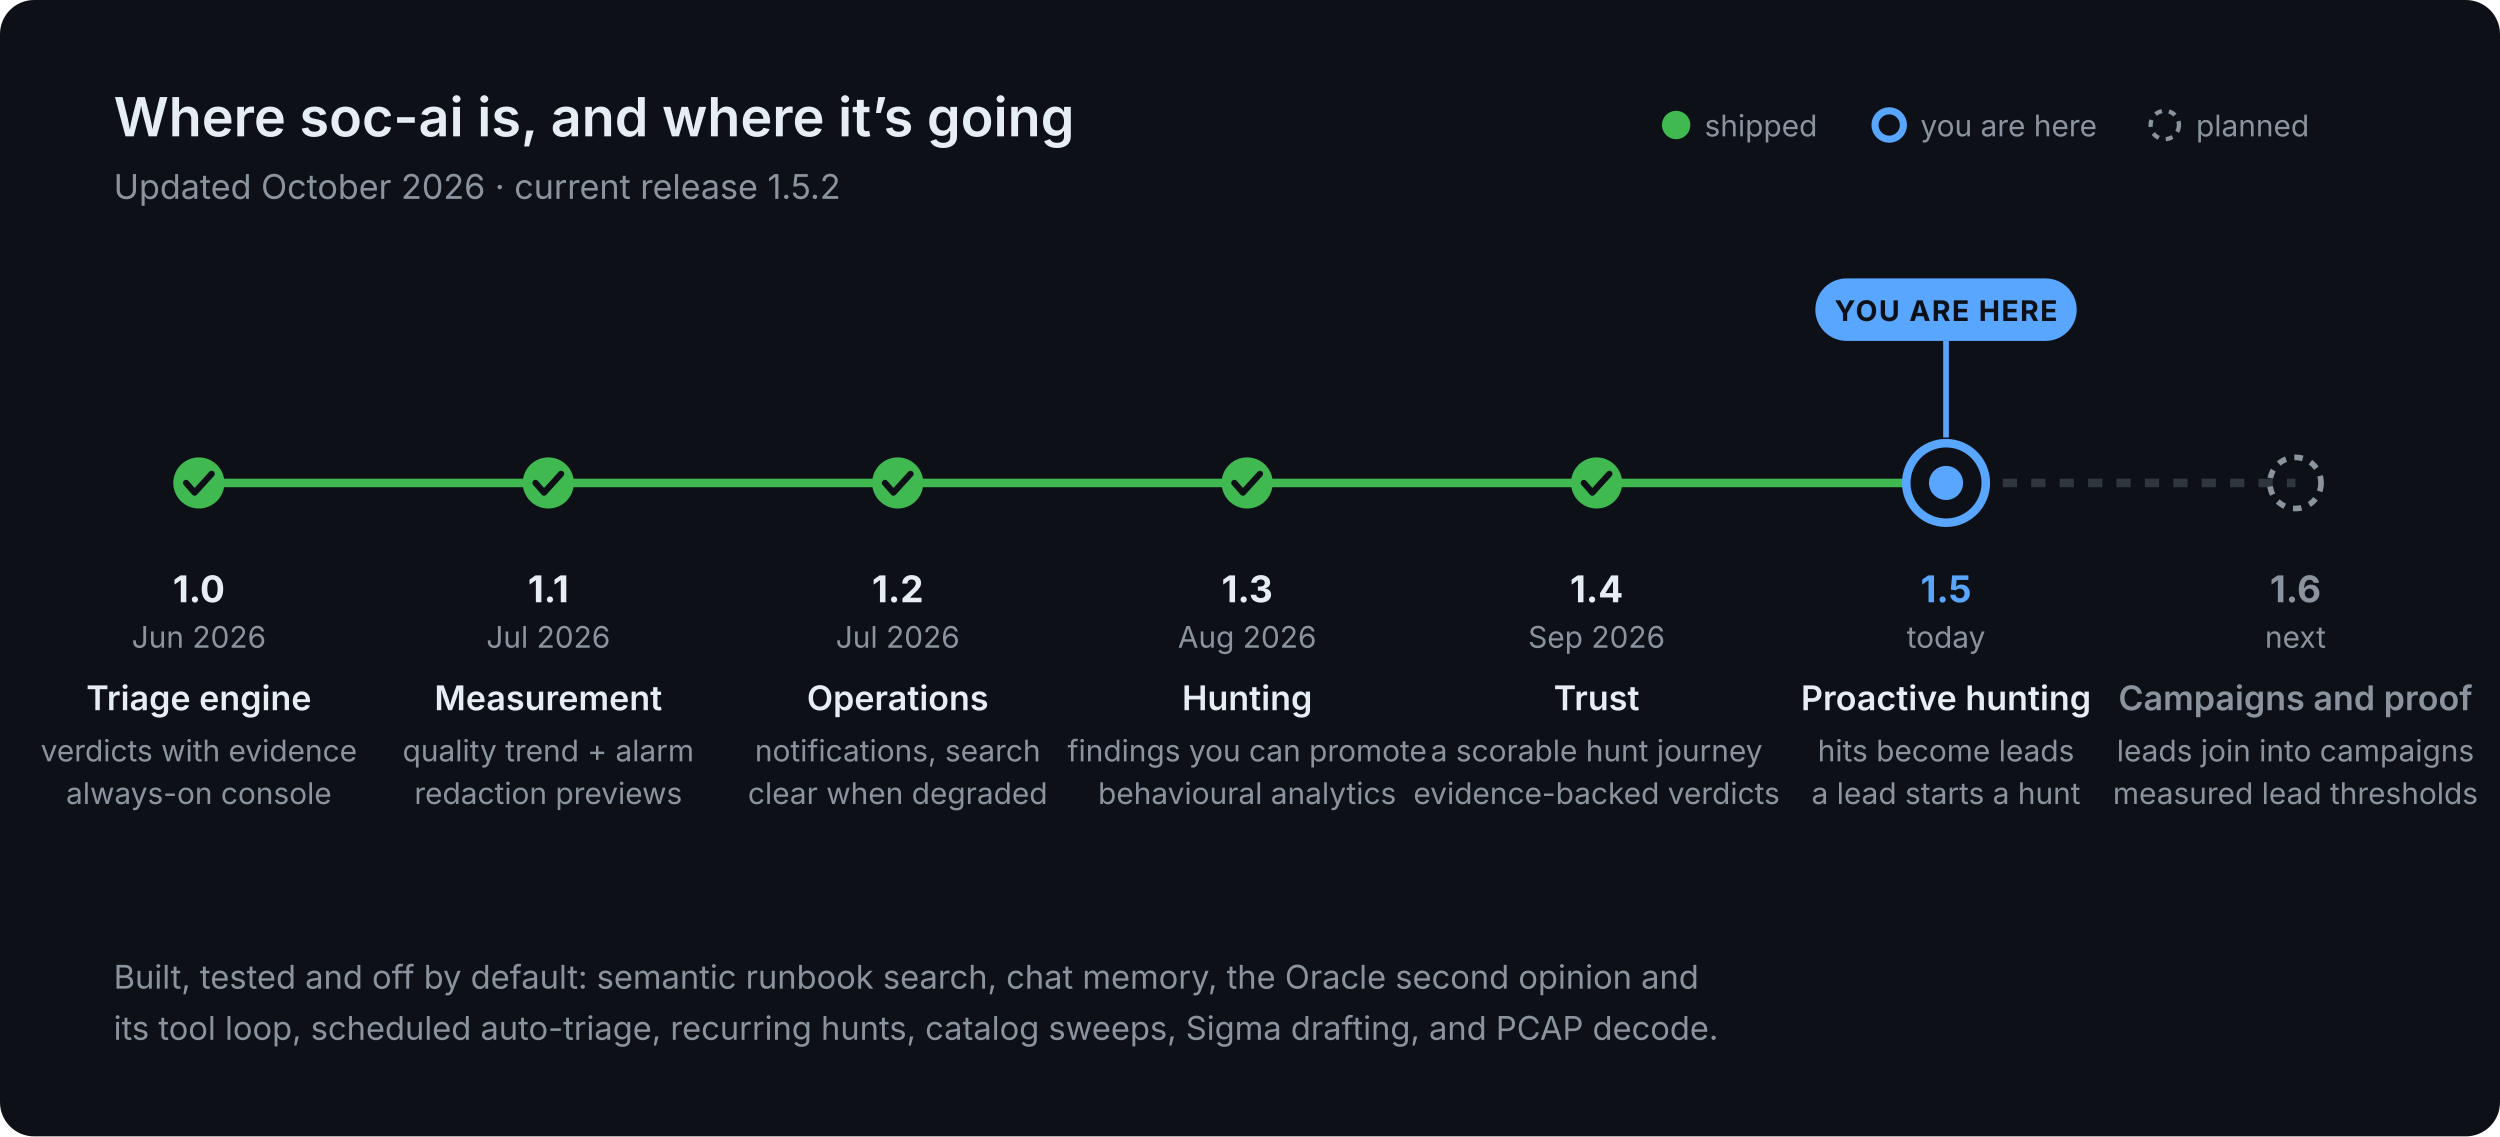
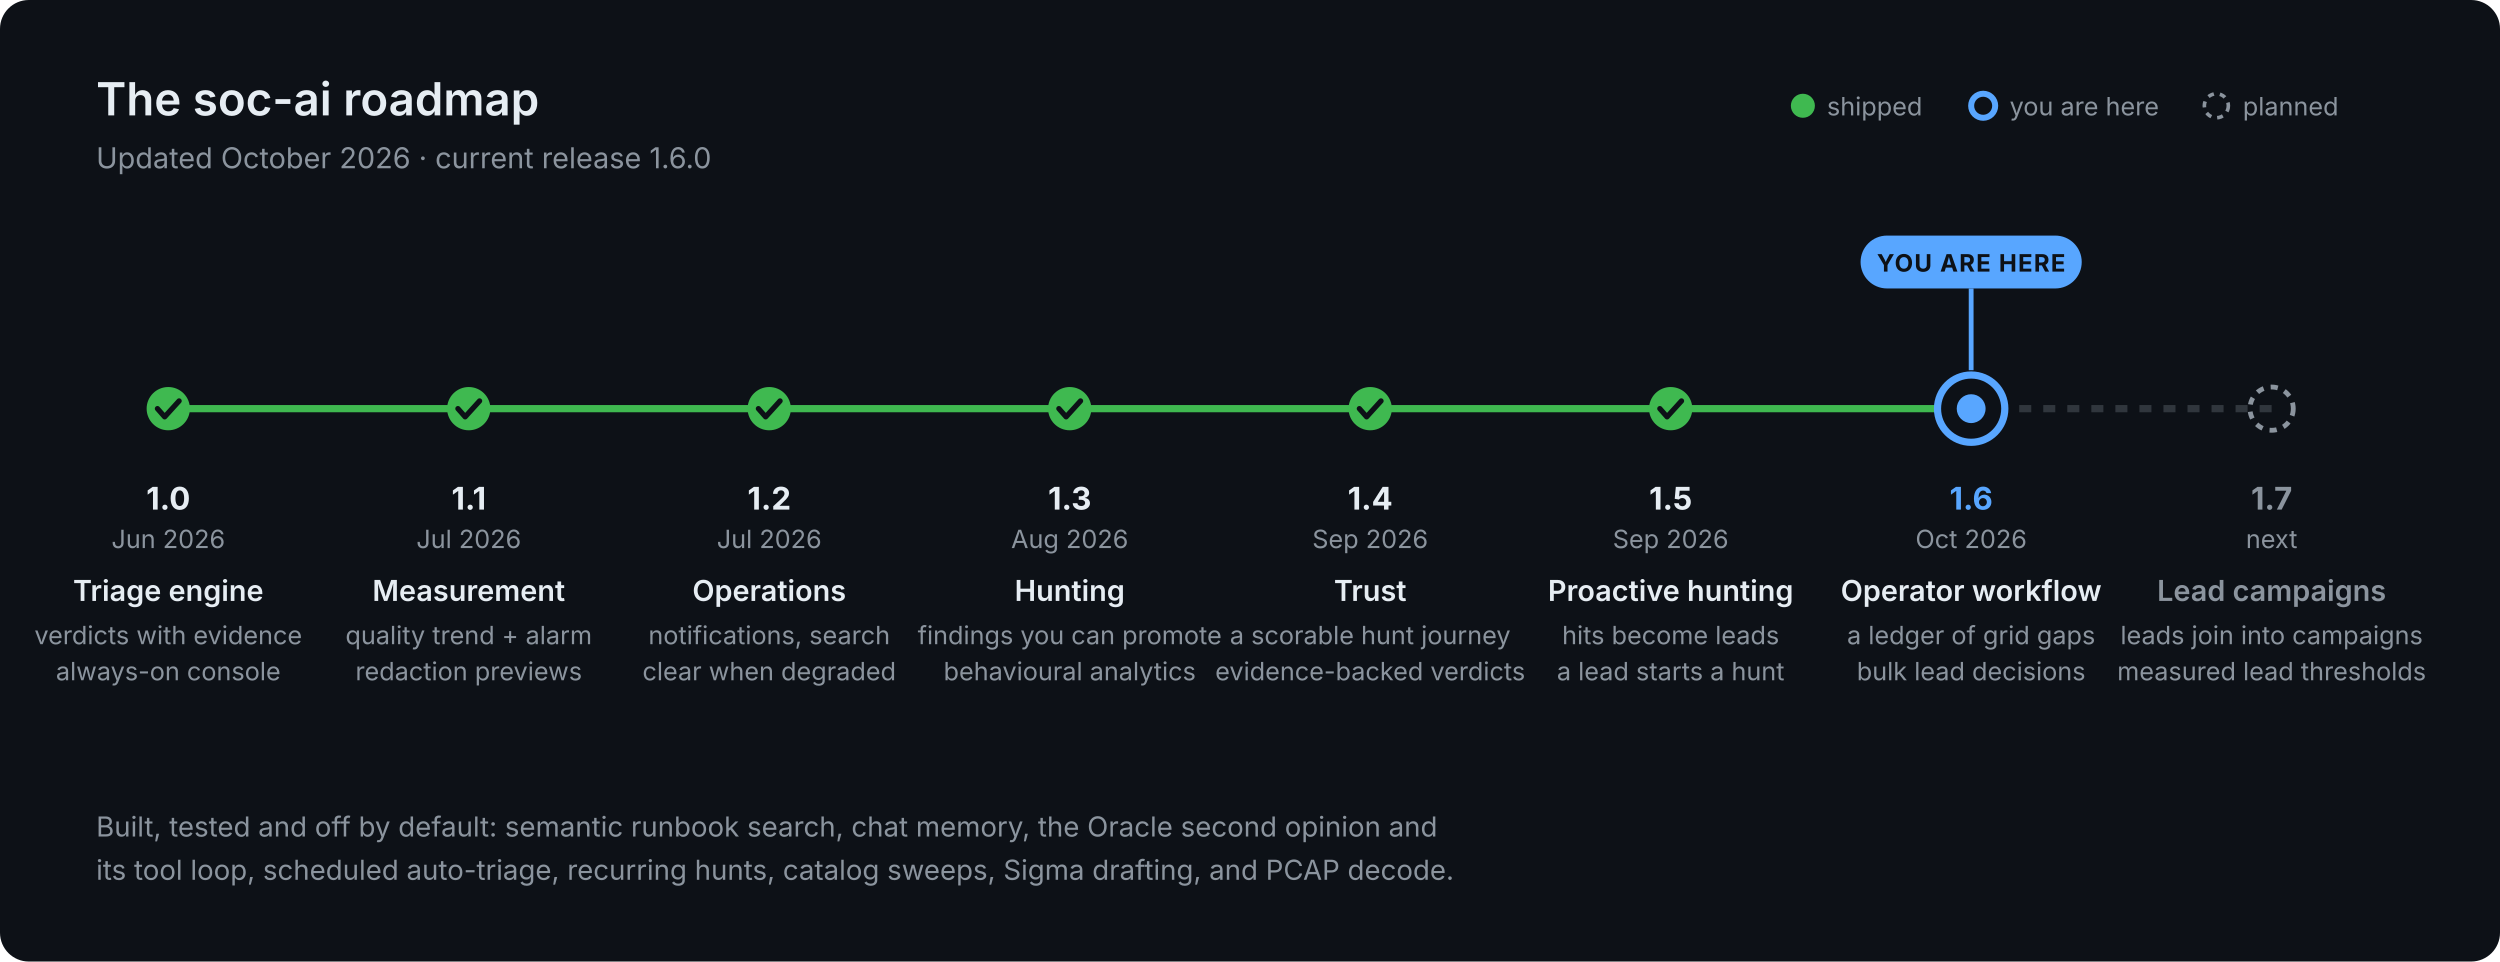
- <svg xmlns="http://www.w3.org/2000/svg" width="880" height="400" viewBox="0 0 880 400" role="img" aria-label="soc-ai roadmap: versions 1.0 through 1.5 shipped, 1.5 is current, 1.6 joins leads into campaigns and validates the lead thresholds">
+ <svg xmlns="http://www.w3.org/2000/svg" width="1040" height="400" viewBox="0 0 1040 400" role="img" aria-label="soc-ai roadmap: versions 1.0 through 1.6 shipped, 1.6 is current, 1.7 joins leads into campaigns and validates the lead thresholds">
  <style>
    text { font-family: ui-sans-serif, system-ui, -apple-system, "Segoe UI", sans-serif; }
    .title { font-size: 19px; font-weight: 600; fill: #e6edf3; }
    .subtitle { font-size: 12px; fill: #8b949e; }
    .ver { font-size: 13px; font-weight: 700; fill: #e6edf3; }
    .ver-now { font-size: 13px; font-weight: 700; fill: #58a6ff; }
    .ver-future { font-size: 13px; font-weight: 700; fill: #8b949e; }
    .date { font-size: 10.5px; fill: #8b949e; }
    .theme { font-size: 12px; font-weight: 600; fill: #e6edf3; }
    .theme-future { font-size: 12px; font-weight: 600; fill: #8b949e; }
    .detail { font-size: 10.5px; fill: #8b949e; }
    .flag { font-size: 10px; font-weight: 700; fill: #0d1117; letter-spacing: 0.5px; }
    .legend { font-size: 10.5px; fill: #8b949e; }
    .caption { font-size: 11.5px; fill: #8b949e; }
  </style>
-   <rect x="0" y="0" width="880" height="400" rx="12" fill="#0d1117" />
-   <text x="40" y="48" class="title">Where soc-ai is, and where it’s going</text>
-   <text x="40" y="70" class="subtitle">Updated October 2026 · current release 1.5.2</text>
-   <circle cx="590" cy="44" r="5" fill="#3fb950" />
-   <text x="600" y="48" class="legend">shipped</text>
-   <circle cx="665" cy="44" r="5" fill="none" stroke="#58a6ff" stroke-width="2.5" />
-   <text x="676" y="48" class="legend">you are here</text>
-   <circle cx="762" cy="44" r="5" fill="none" stroke="#8b949e" stroke-width="1.5" stroke-dasharray="2.5,2.5" />
-   <text x="773" y="48" class="legend">planned</text>
-   <line x1="70" y1="170" x2="685" y2="170" stroke="#3fb950" stroke-width="3" />
-   <line x1="685" y1="170" x2="808" y2="170" stroke="#30363d" stroke-width="3" stroke-dasharray="5,5" />
-   <rect x="639" y="98" width="92" height="22" rx="11" fill="#58a6ff" />
-   <text x="685" y="113" text-anchor="middle" class="flag">YOU ARE HERE</text>
-   <line x1="685" y1="120" x2="685" y2="154" stroke="#58a6ff" stroke-width="2" />
+   <rect x="0" y="0" width="1040" height="400" rx="12" fill="#0d1117" />
+   <text x="40" y="48" class="title">The soc-ai roadmap</text>
+   <text x="40" y="70" class="subtitle">Updated October 2026 · current release 1.6.0</text>
+   <circle cx="750" cy="44" r="5" fill="#3fb950" />
+   <text x="760" y="48" class="legend">shipped</text>
+   <circle cx="825" cy="44" r="5" fill="none" stroke="#58a6ff" stroke-width="2.5" />
+   <text x="836" y="48" class="legend">you are here</text>
+   <circle cx="922" cy="44" r="5" fill="none" stroke="#8b949e" stroke-width="1.5" stroke-dasharray="2.5,2.5" />
+   <text x="933" y="48" class="legend">planned</text>
+   <line x1="70" y1="170" x2="820" y2="170" stroke="#3fb950" stroke-width="3" />
+   <line x1="820" y1="170" x2="945" y2="170" stroke="#30363d" stroke-width="3" stroke-dasharray="5,5" />
+   <rect x="774" y="98" width="92" height="22" rx="11" fill="#58a6ff" />
+   <text x="820" y="113" text-anchor="middle" class="flag">YOU ARE HERE</text>
+   <line x1="820" y1="120" x2="820" y2="154" stroke="#58a6ff" stroke-width="2" />
  <circle cx="70" cy="170" r="9" fill="#3fb950" />
  <path d="M 65.5 170 l 3 3.4 l 6 -6.6" stroke="#0d1117" stroke-width="2.2" fill="none" stroke-linecap="round" stroke-linejoin="round" />
  <text x="70" y="212" text-anchor="middle" class="ver">1.0</text>
  <text x="70" y="228" text-anchor="middle" class="date">Jun 2026</text>
  <text x="70" y="250" text-anchor="middle" class="theme">Triage engine</text>
  <text x="70" y="268" text-anchor="middle" class="detail">verdicts with evidence</text>
  <text x="70" y="283" text-anchor="middle" class="detail">always-on console</text>
-   <circle cx="193" cy="170" r="9" fill="#3fb950" />
-   <path d="M 188.5 170 l 3 3.4 l 6 -6.6" stroke="#0d1117" stroke-width="2.2" fill="none" stroke-linecap="round" stroke-linejoin="round" />
-   <text x="193" y="212" text-anchor="middle" class="ver">1.1</text>
-   <text x="193" y="228" text-anchor="middle" class="date">Jul 2026</text>
-   <text x="193" y="250" text-anchor="middle" class="theme">Measurement</text>
-   <text x="193" y="268" text-anchor="middle" class="detail">quality trend + alarm</text>
-   <text x="193" y="283" text-anchor="middle" class="detail">redaction previews</text>
-   <circle cx="316" cy="170" r="9" fill="#3fb950" />
-   <path d="M 311.5 170 l 3 3.4 l 6 -6.6" stroke="#0d1117" stroke-width="2.2" fill="none" stroke-linecap="round" stroke-linejoin="round" />
-   <text x="316" y="212" text-anchor="middle" class="ver">1.2</text>
-   <text x="316" y="228" text-anchor="middle" class="date">Jul 2026</text>
-   <text x="316" y="250" text-anchor="middle" class="theme">Operations</text>
-   <text x="316" y="268" text-anchor="middle" class="detail">notifications, search</text>
-   <text x="316" y="283" text-anchor="middle" class="detail">clear when degraded</text>
-   <circle cx="439" cy="170" r="9" fill="#3fb950" />
-   <path d="M 434.5 170 l 3 3.4 l 6 -6.6" stroke="#0d1117" stroke-width="2.2" fill="none" stroke-linecap="round" stroke-linejoin="round" />
-   <text x="439" y="212" text-anchor="middle" class="ver">1.3</text>
-   <text x="439" y="228" text-anchor="middle" class="date">Aug 2026</text>
-   <text x="439" y="250" text-anchor="middle" class="theme">Hunting</text>
-   <text x="439" y="268" text-anchor="middle" class="detail">findings you can promote</text>
-   <text x="439" y="283" text-anchor="middle" class="detail">behavioural analytics</text>
-   <circle cx="562" cy="170" r="9" fill="#3fb950" />
-   <path d="M 557.5 170 l 3 3.4 l 6 -6.6" stroke="#0d1117" stroke-width="2.2" fill="none" stroke-linecap="round" stroke-linejoin="round" />
-   <text x="562" y="212" text-anchor="middle" class="ver">1.4</text>
-   <text x="562" y="228" text-anchor="middle" class="date">Sep 2026</text>
-   <text x="562" y="250" text-anchor="middle" class="theme">Trust</text>
-   <text x="562" y="268" text-anchor="middle" class="detail">a scorable hunt journey</text>
-   <text x="562" y="283" text-anchor="middle" class="detail">evidence-backed verdicts</text>
-   <circle cx="685" cy="170" r="14" fill="#0d1117" stroke="#58a6ff" stroke-width="3" />
-   <circle cx="685" cy="170" r="6" fill="#58a6ff" />
-   <text x="685" y="212" text-anchor="middle" class="ver-now">1.5</text>
-   <text x="685" y="228" text-anchor="middle" class="date">today</text>
-   <text x="685" y="250" text-anchor="middle" class="theme">Proactive hunting</text>
-   <text x="685" y="268" text-anchor="middle" class="detail">hits become leads</text>
-   <text x="685" y="283" text-anchor="middle" class="detail">a lead starts a hunt</text>
-   <circle cx="808" cy="170" r="9" fill="none" stroke="#8b949e" stroke-width="2" stroke-dasharray="3,3" />
-   <text x="808" y="212" text-anchor="middle" class="ver-future">1.6</text>
-   <text x="808" y="228" text-anchor="middle" class="date">next</text>
-   <text x="808" y="250" text-anchor="middle" class="theme-future">Campaigns and proof</text>
-   <text x="808" y="268" text-anchor="middle" class="detail">leads join into campaigns</text>
-   <text x="808" y="283" text-anchor="middle" class="detail">measured lead thresholds</text>
+   <circle cx="195" cy="170" r="9" fill="#3fb950" />
+   <path d="M 190.5 170 l 3 3.4 l 6 -6.6" stroke="#0d1117" stroke-width="2.2" fill="none" stroke-linecap="round" stroke-linejoin="round" />
+   <text x="195" y="212" text-anchor="middle" class="ver">1.1</text>
+   <text x="195" y="228" text-anchor="middle" class="date">Jul 2026</text>
+   <text x="195" y="250" text-anchor="middle" class="theme">Measurement</text>
+   <text x="195" y="268" text-anchor="middle" class="detail">quality trend + alarm</text>
+   <text x="195" y="283" text-anchor="middle" class="detail">redaction previews</text>
+   <circle cx="320" cy="170" r="9" fill="#3fb950" />
+   <path d="M 315.5 170 l 3 3.4 l 6 -6.6" stroke="#0d1117" stroke-width="2.2" fill="none" stroke-linecap="round" stroke-linejoin="round" />
+   <text x="320" y="212" text-anchor="middle" class="ver">1.2</text>
+   <text x="320" y="228" text-anchor="middle" class="date">Jul 2026</text>
+   <text x="320" y="250" text-anchor="middle" class="theme">Operations</text>
+   <text x="320" y="268" text-anchor="middle" class="detail">notifications, search</text>
+   <text x="320" y="283" text-anchor="middle" class="detail">clear when degraded</text>
+   <circle cx="445" cy="170" r="9" fill="#3fb950" />
+   <path d="M 440.5 170 l 3 3.4 l 6 -6.6" stroke="#0d1117" stroke-width="2.2" fill="none" stroke-linecap="round" stroke-linejoin="round" />
+   <text x="445" y="212" text-anchor="middle" class="ver">1.3</text>
+   <text x="445" y="228" text-anchor="middle" class="date">Aug 2026</text>
+   <text x="445" y="250" text-anchor="middle" class="theme">Hunting</text>
+   <text x="445" y="268" text-anchor="middle" class="detail">findings you can promote</text>
+   <text x="445" y="283" text-anchor="middle" class="detail">behavioural analytics</text>
+   <circle cx="570" cy="170" r="9" fill="#3fb950" />
+   <path d="M 565.5 170 l 3 3.4 l 6 -6.6" stroke="#0d1117" stroke-width="2.2" fill="none" stroke-linecap="round" stroke-linejoin="round" />
+   <text x="570" y="212" text-anchor="middle" class="ver">1.4</text>
+   <text x="570" y="228" text-anchor="middle" class="date">Sep 2026</text>
+   <text x="570" y="250" text-anchor="middle" class="theme">Trust</text>
+   <text x="570" y="268" text-anchor="middle" class="detail">a scorable hunt journey</text>
+   <text x="570" y="283" text-anchor="middle" class="detail">evidence-backed verdicts</text>
+   <circle cx="695" cy="170" r="9" fill="#3fb950" />
+   <path d="M 690.5 170 l 3 3.4 l 6 -6.6" stroke="#0d1117" stroke-width="2.2" fill="none" stroke-linecap="round" stroke-linejoin="round" />
+   <text x="695" y="212" text-anchor="middle" class="ver">1.5</text>
+   <text x="695" y="228" text-anchor="middle" class="date">Sep 2026</text>
+   <text x="695" y="250" text-anchor="middle" class="theme">Proactive hunting</text>
+   <text x="695" y="268" text-anchor="middle" class="detail">hits become leads</text>
+   <text x="695" y="283" text-anchor="middle" class="detail">a lead starts a hunt</text>
+   <circle cx="820" cy="170" r="14" fill="#0d1117" stroke="#58a6ff" stroke-width="3" />
+   <circle cx="820" cy="170" r="6" fill="#58a6ff" />
+   <text x="820" y="212" text-anchor="middle" class="ver-now">1.6</text>
+   <text x="820" y="228" text-anchor="middle" class="date">Oct 2026</text>
+   <text x="820" y="250" text-anchor="middle" class="theme">Operator workflow</text>
+   <text x="820" y="268" text-anchor="middle" class="detail">a ledger of grid gaps</text>
+   <text x="820" y="283" text-anchor="middle" class="detail">bulk lead decisions</text>
+   <circle cx="945" cy="170" r="9" fill="none" stroke="#8b949e" stroke-width="2" stroke-dasharray="3,3" />
+   <text x="945" y="212" text-anchor="middle" class="ver-future">1.7</text>
+   <text x="945" y="228" text-anchor="middle" class="date">next</text>
+   <text x="945" y="250" text-anchor="middle" class="theme-future">Lead campaigns</text>
+   <text x="945" y="268" text-anchor="middle" class="detail">leads join into campaigns</text>
+   <text x="945" y="283" text-anchor="middle" class="detail">measured lead thresholds</text>
  <text x="40" y="348" class="caption">Built, tested and off by default: semantic runbook search, chat memory, the Oracle second opinion and</text>
  <text x="40" y="366" class="caption">its tool loop, scheduled auto-triage, recurring hunts, catalog sweeps, Sigma drafting, and PCAP decode.</text>
</svg>
